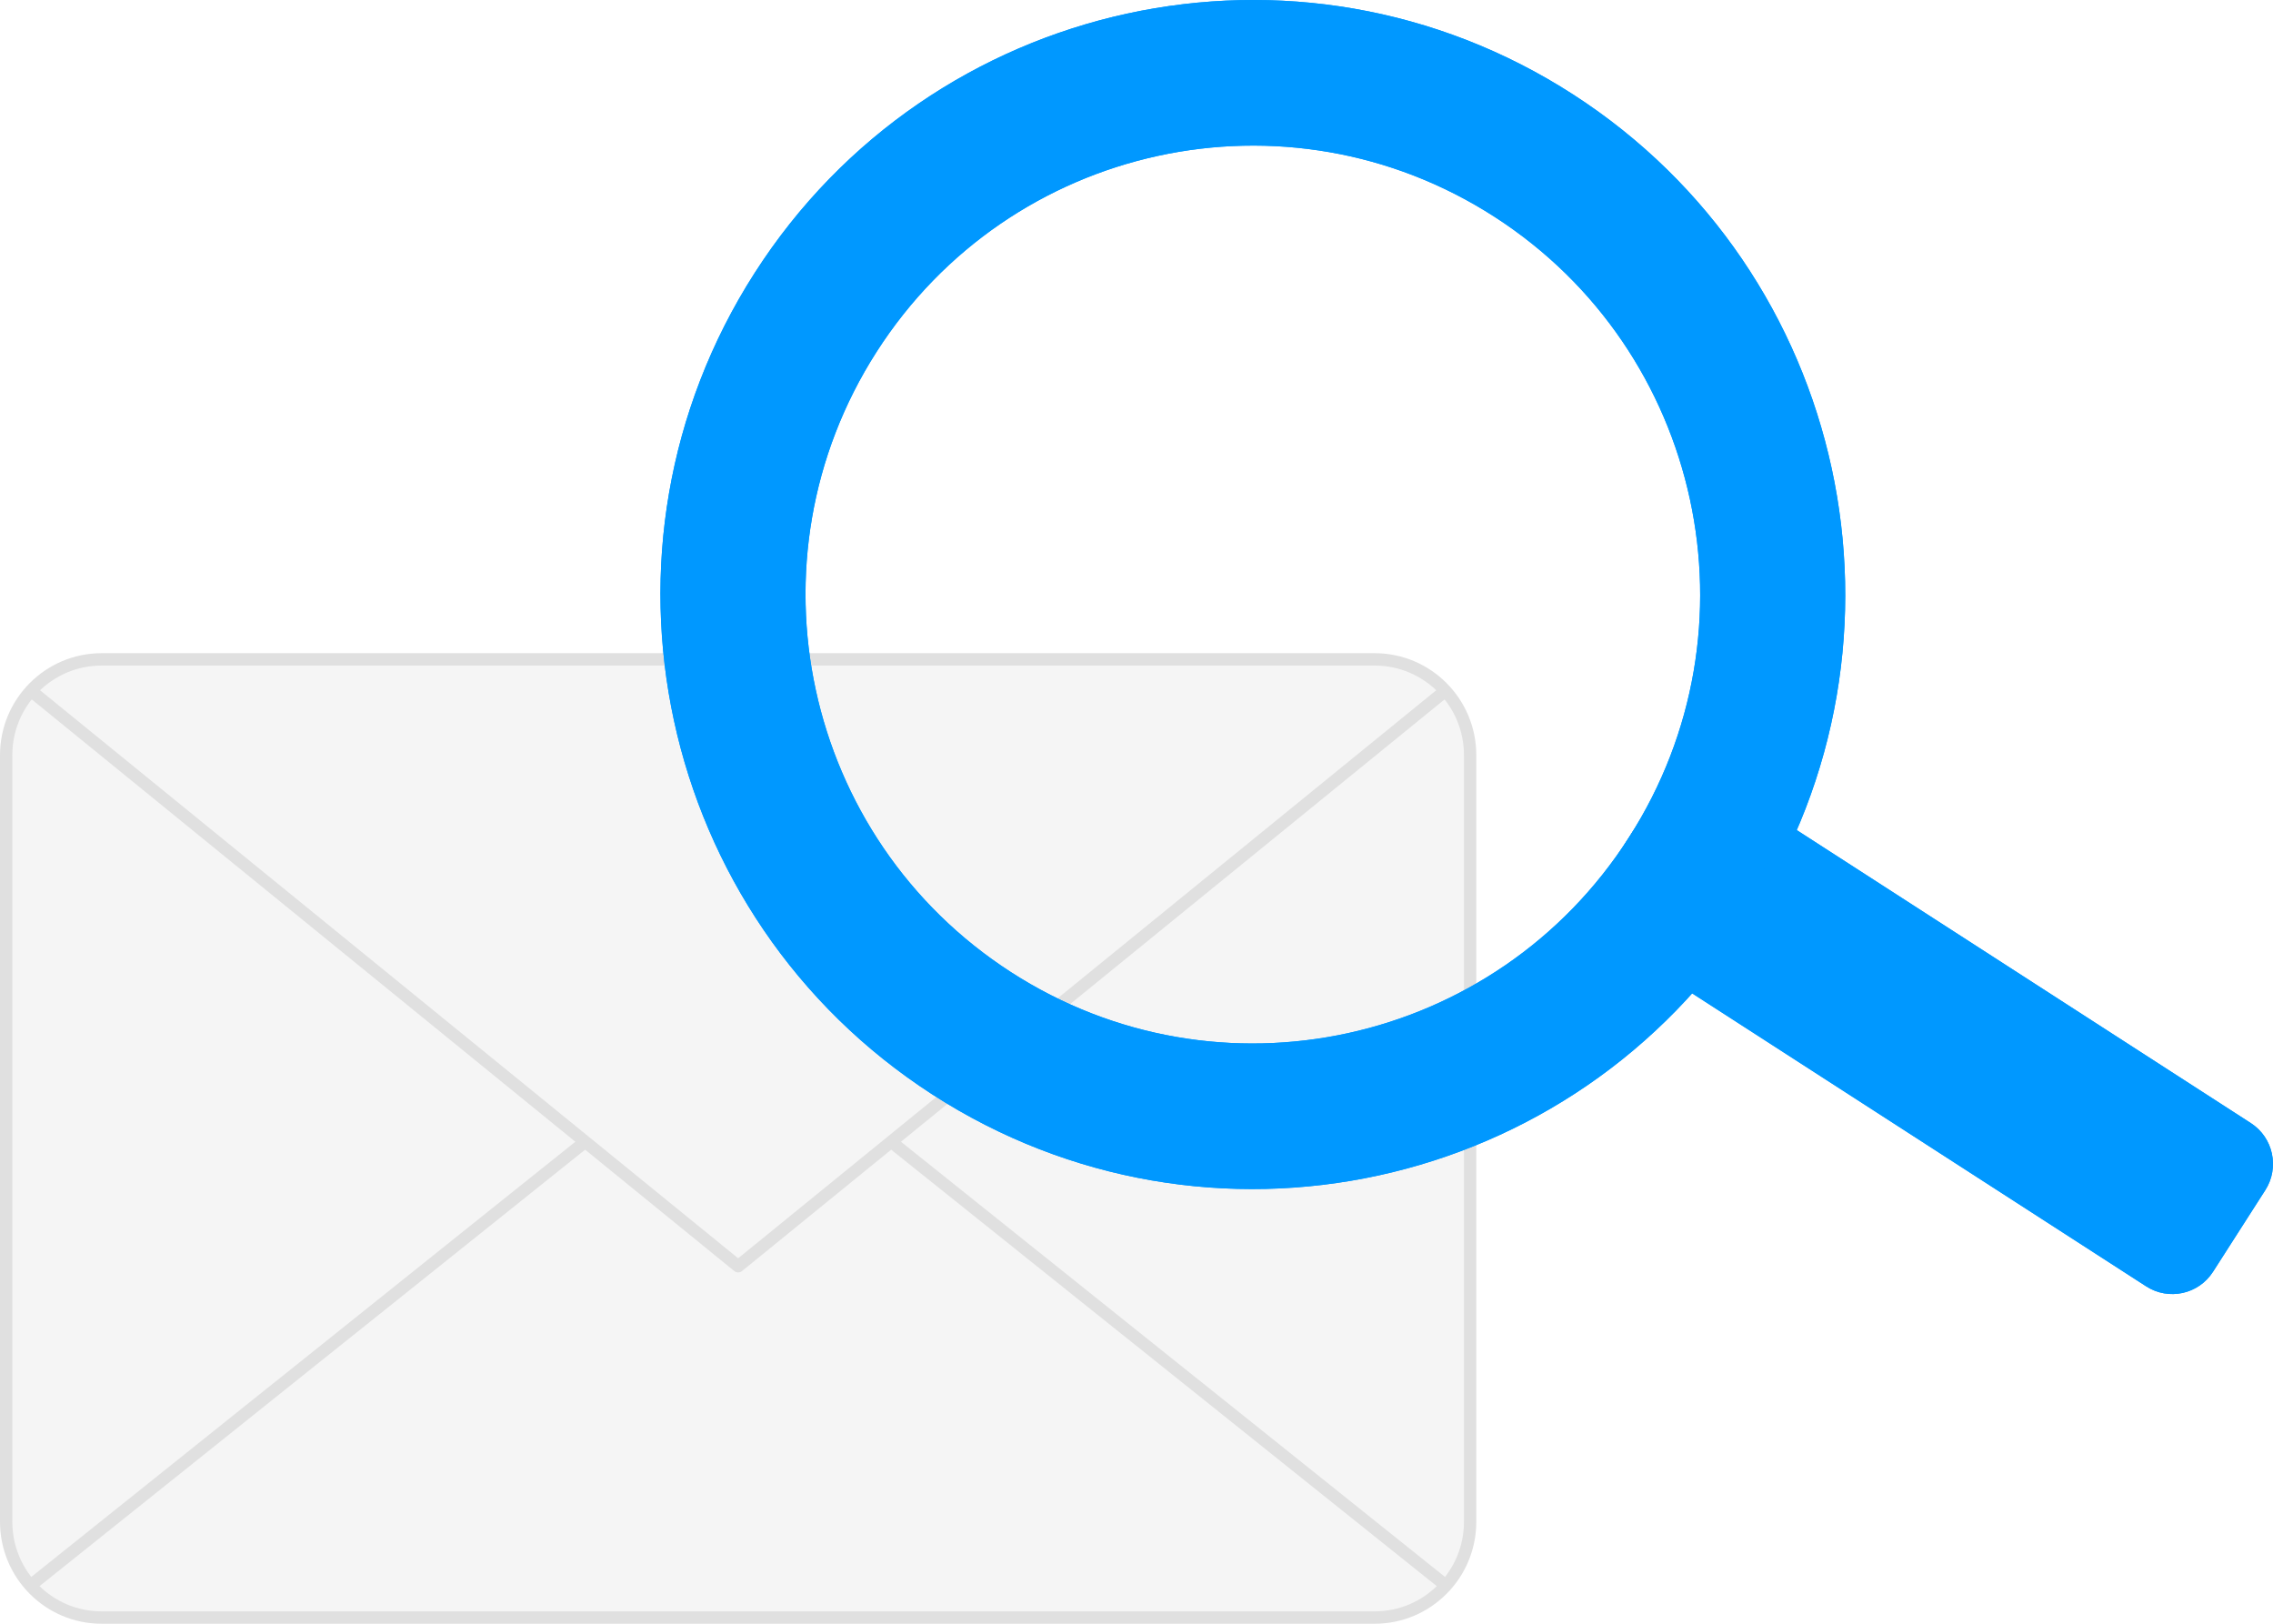
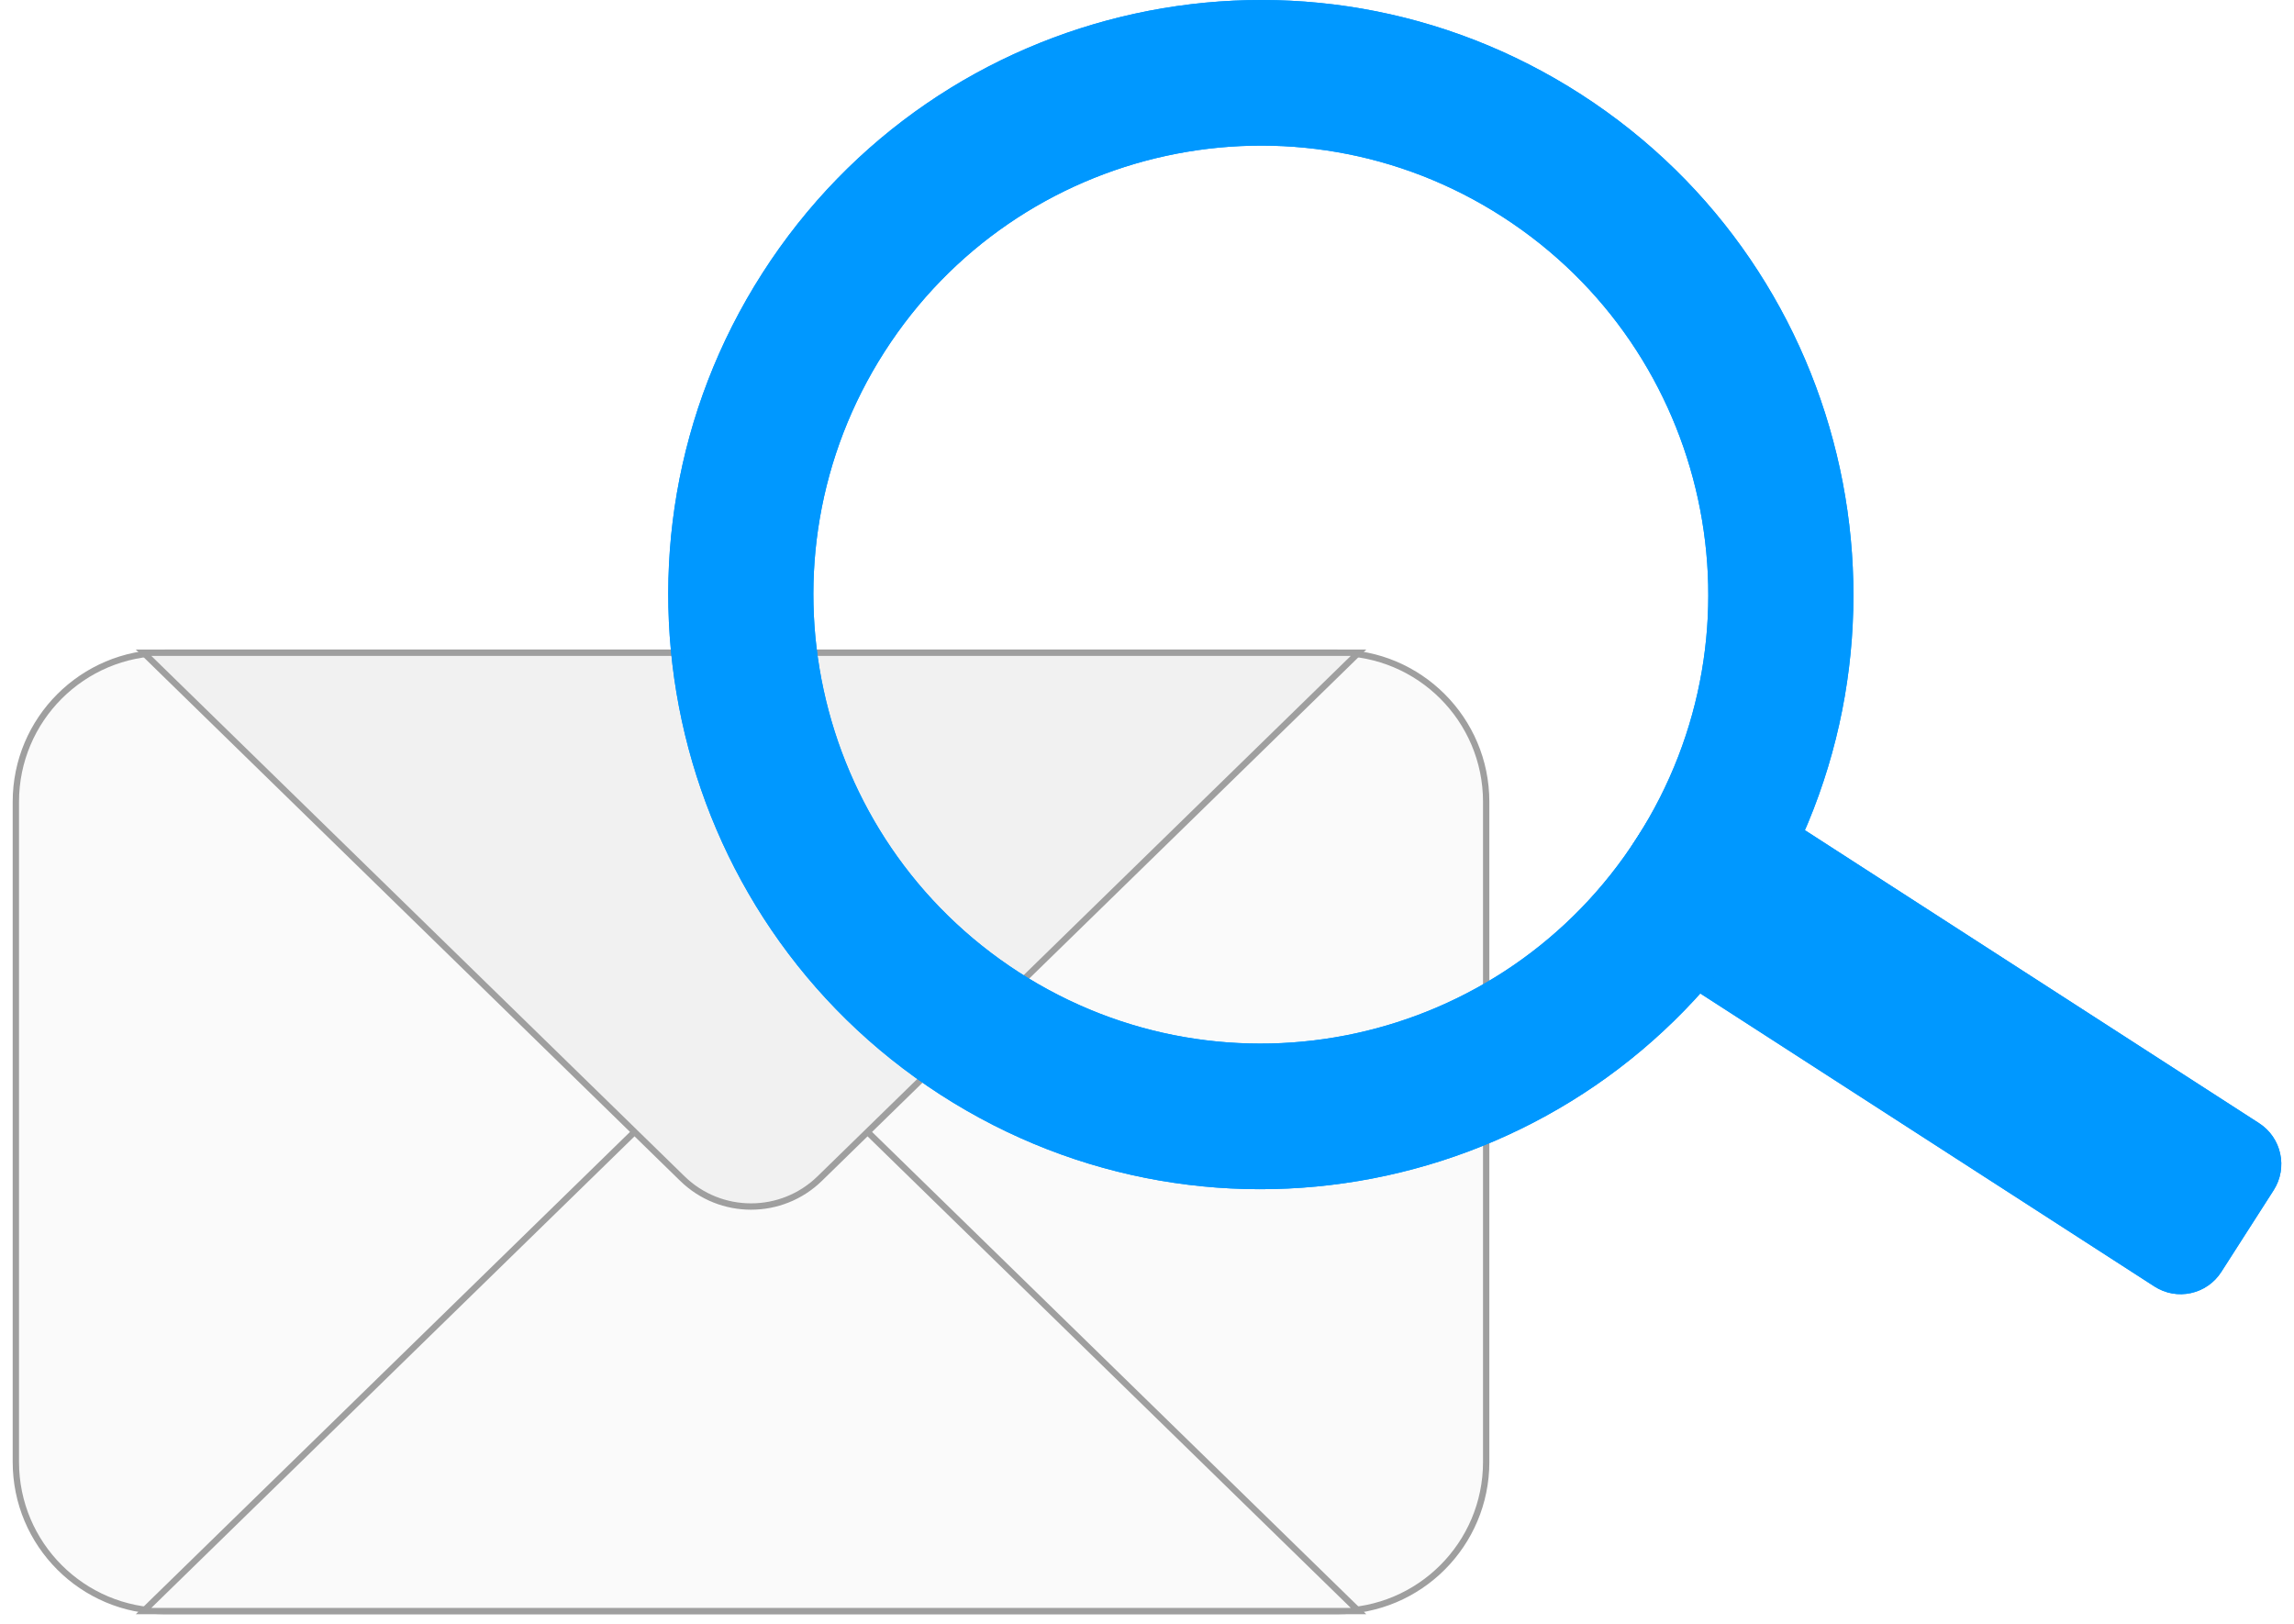
- <svg xmlns="http://www.w3.org/2000/svg" width="112" height="80" viewBox="0 0 112 80" fill="none">
-   <path d="M67.735 32.487H5.008C2.41 32.487 0.303 34.601 0.303 37.208V74.975C0.303 77.583 2.41 79.696 5.008 79.696H67.735C70.333 79.696 72.439 77.583 72.439 74.975V37.208C72.439 34.601 70.333 32.487 67.735 32.487Z" fill="#F5F5F5" />
-   <path fill-rule="evenodd" clip-rule="evenodd" d="M5.008 32.791C2.577 32.791 0.607 34.768 0.607 37.207V74.974C0.607 77.413 2.577 79.391 5.008 79.391H67.735C70.165 79.391 72.136 77.413 72.136 74.974V37.207C72.136 34.768 70.165 32.791 67.735 32.791H5.008ZM0 37.207C0 34.432 2.242 32.182 5.008 32.182H67.735C70.501 32.182 72.743 34.432 72.743 37.207V74.974C72.743 77.75 70.501 80 67.735 80H5.008C2.242 80 0 77.75 0 74.974V37.207Z" fill="#E0E0E0" />
-   <path d="M71.124 34.112L36.372 62.387L1.619 34.112" fill="#F5F5F5" />
-   <path fill-rule="evenodd" clip-rule="evenodd" d="M1.383 33.92C1.489 33.789 1.68 33.769 1.81 33.875L36.372 61.994L70.933 33.875C71.063 33.769 71.254 33.789 71.36 33.92C71.466 34.051 71.446 34.243 71.316 34.349L36.563 62.623C36.451 62.714 36.292 62.714 36.181 62.623L1.428 34.349C1.298 34.243 1.278 34.051 1.383 33.92Z" fill="#E0E0E0" />
-   <path fill-rule="evenodd" clip-rule="evenodd" d="M29.021 56.105C29.126 56.236 29.104 56.428 28.973 56.532L1.808 78.259C1.677 78.364 1.486 78.342 1.382 78.21C1.277 78.079 1.299 77.887 1.43 77.782L28.595 56.056C28.726 55.951 28.917 55.973 29.021 56.105Z" fill="#E0E0E0" />
-   <path fill-rule="evenodd" clip-rule="evenodd" d="M43.723 56.105C43.827 55.973 44.018 55.951 44.149 56.056L71.314 77.782C71.445 77.887 71.466 78.079 71.362 78.21C71.257 78.342 71.067 78.364 70.936 78.259L43.771 56.532C43.64 56.428 43.618 56.236 43.723 56.105Z" fill="#E0E0E0" />
-   <path d="M77.694 45.275L82.848 37.23L110.906 55.333C112.012 56.047 112.333 57.526 111.621 58.637L109.044 62.659C108.332 63.77 106.858 64.091 105.751 63.377L77.694 45.275Z" fill="#0098FF" />
-   <path fill-rule="evenodd" clip-rule="evenodd" d="M83.027 38.056L78.517 45.095L106.074 62.874C106.904 63.409 108.009 63.168 108.543 62.335L111.12 58.313C111.654 57.48 111.414 56.371 110.583 55.835L83.027 38.056ZM77.694 45.274L105.751 63.377C106.858 64.091 108.332 63.769 109.044 62.659L111.621 58.636C112.333 57.526 112.012 56.046 110.906 55.332L82.848 37.23L77.694 45.274Z" fill="#0098FF" />
-   <path fill-rule="evenodd" clip-rule="evenodd" d="M86.283 45.132C95.001 31.526 91.076 13.404 77.517 4.656C63.959 -4.092 45.9 -0.154 37.182 13.453C28.465 27.058 32.389 45.18 45.948 53.928C59.507 62.676 77.566 58.738 86.283 45.132ZM80.271 41.253C86.853 30.979 83.89 17.296 73.652 10.69C63.413 4.084 49.777 7.058 43.195 17.332C36.612 27.606 39.575 41.289 49.814 47.895C60.052 54.501 73.688 51.527 80.271 41.253Z" fill="#0098FF" />
-   <path fill-rule="evenodd" clip-rule="evenodd" d="M85.782 44.809C94.322 31.48 90.477 13.729 77.195 5.159C63.913 -3.41 46.223 0.447 37.683 13.776C29.144 27.104 32.988 44.856 46.27 53.425C59.552 61.995 77.242 58.137 85.782 44.809ZM73.974 10.187C84.489 16.971 87.532 31.025 80.772 41.576C74.011 52.128 60.007 55.182 49.492 48.398C38.977 41.614 35.933 27.56 42.694 17.009C49.454 6.457 63.459 3.403 73.974 10.187ZM77.517 4.656C91.076 13.404 95.001 31.526 86.283 45.132C77.566 58.738 59.507 62.676 45.948 53.928C32.389 45.18 28.465 27.058 37.182 13.453C45.9 -0.154 63.959 -4.092 77.517 4.656ZM73.652 10.69C83.89 17.296 86.853 30.979 80.271 41.253C73.688 51.527 60.052 54.501 49.814 47.895C39.575 41.289 36.612 27.606 43.195 17.332C49.777 7.058 63.413 4.084 73.652 10.69Z" fill="#0098FF" />
+ <svg xmlns="http://www.w3.org/2000/svg" width="113" height="80" viewBox="0 0 113 80" fill="none">
+   <rect x="0.781" y="32.156" width="72.427" height="47.211" rx="7.344" fill="#FAFAFA" stroke="#9F9F9F" stroke-width="0.312" />
+   <path d="M40.378 53.463L66.92 79.367L7.071 79.367L33.612 53.463C35.494 51.626 38.497 51.626 40.378 53.463Z" fill="#FAFAFA" stroke="#9F9F9F" stroke-width="0.312" />
+   <path d="M33.612 58.061L7.071 32.156H66.92L40.379 58.061C38.497 59.897 35.494 59.897 33.612 58.061Z" fill="#F1F1F1" stroke="#9F9F9F" stroke-width="0.312" />
+   <path d="M78.069 45.275L83.223 37.23L111.28 55.333C112.387 56.047 112.708 57.526 111.996 58.637L109.419 62.659C108.707 63.77 107.233 64.091 106.126 63.377L78.069 45.275Z" fill="#0098FF" />
+   <path fill-rule="evenodd" clip-rule="evenodd" d="M83.402 38.056L78.892 45.095L106.448 62.874C107.278 63.409 108.384 63.168 108.918 62.335L111.495 58.313C112.029 57.48 111.788 56.371 110.958 55.835L83.402 38.056ZM78.069 45.274L106.126 63.377C107.233 64.091 108.707 63.769 109.419 62.659L111.996 58.636C112.708 57.526 112.387 56.046 111.28 55.332L83.223 37.23L78.069 45.274Z" fill="#0098FF" />
+   <path fill-rule="evenodd" clip-rule="evenodd" d="M86.658 45.132C95.376 31.526 91.451 13.404 77.892 4.656C64.333 -4.092 46.275 -0.154 37.557 13.453C28.84 27.058 32.764 45.18 46.323 53.928C59.882 62.676 77.94 58.738 86.658 45.132ZM80.645 41.253C87.228 30.979 84.265 17.296 74.026 10.69C63.788 4.084 50.152 7.058 43.569 17.332C36.987 27.606 39.95 41.289 50.188 47.895C60.427 54.501 74.063 51.527 80.645 41.253Z" fill="#0098FF" />
+   <path fill-rule="evenodd" clip-rule="evenodd" d="M86.157 44.809C94.697 31.48 90.852 13.729 77.57 5.159C64.288 -3.41 46.598 0.447 38.058 13.776C29.518 27.104 33.363 44.856 46.645 53.425C59.927 61.995 77.617 58.137 86.157 44.809ZM74.349 10.187C84.864 16.971 87.907 31.025 81.147 41.576C74.386 52.128 60.381 55.182 49.866 48.398C39.351 41.614 36.308 27.56 43.068 17.009C49.829 6.457 63.834 3.403 74.349 10.187ZM77.892 4.656C91.451 13.404 95.376 31.526 86.658 45.132C77.94 58.738 59.882 62.676 46.323 53.928C32.764 45.18 28.84 27.058 37.557 13.453C46.275 -0.154 64.333 -4.092 77.892 4.656ZM74.026 10.69C84.265 17.296 87.228 30.979 80.645 41.253C74.063 51.527 60.427 54.501 50.188 47.895C39.95 41.289 36.987 27.606 43.569 17.332C50.152 7.058 63.788 4.084 74.026 10.69Z" fill="#0098FF" />
</svg>
